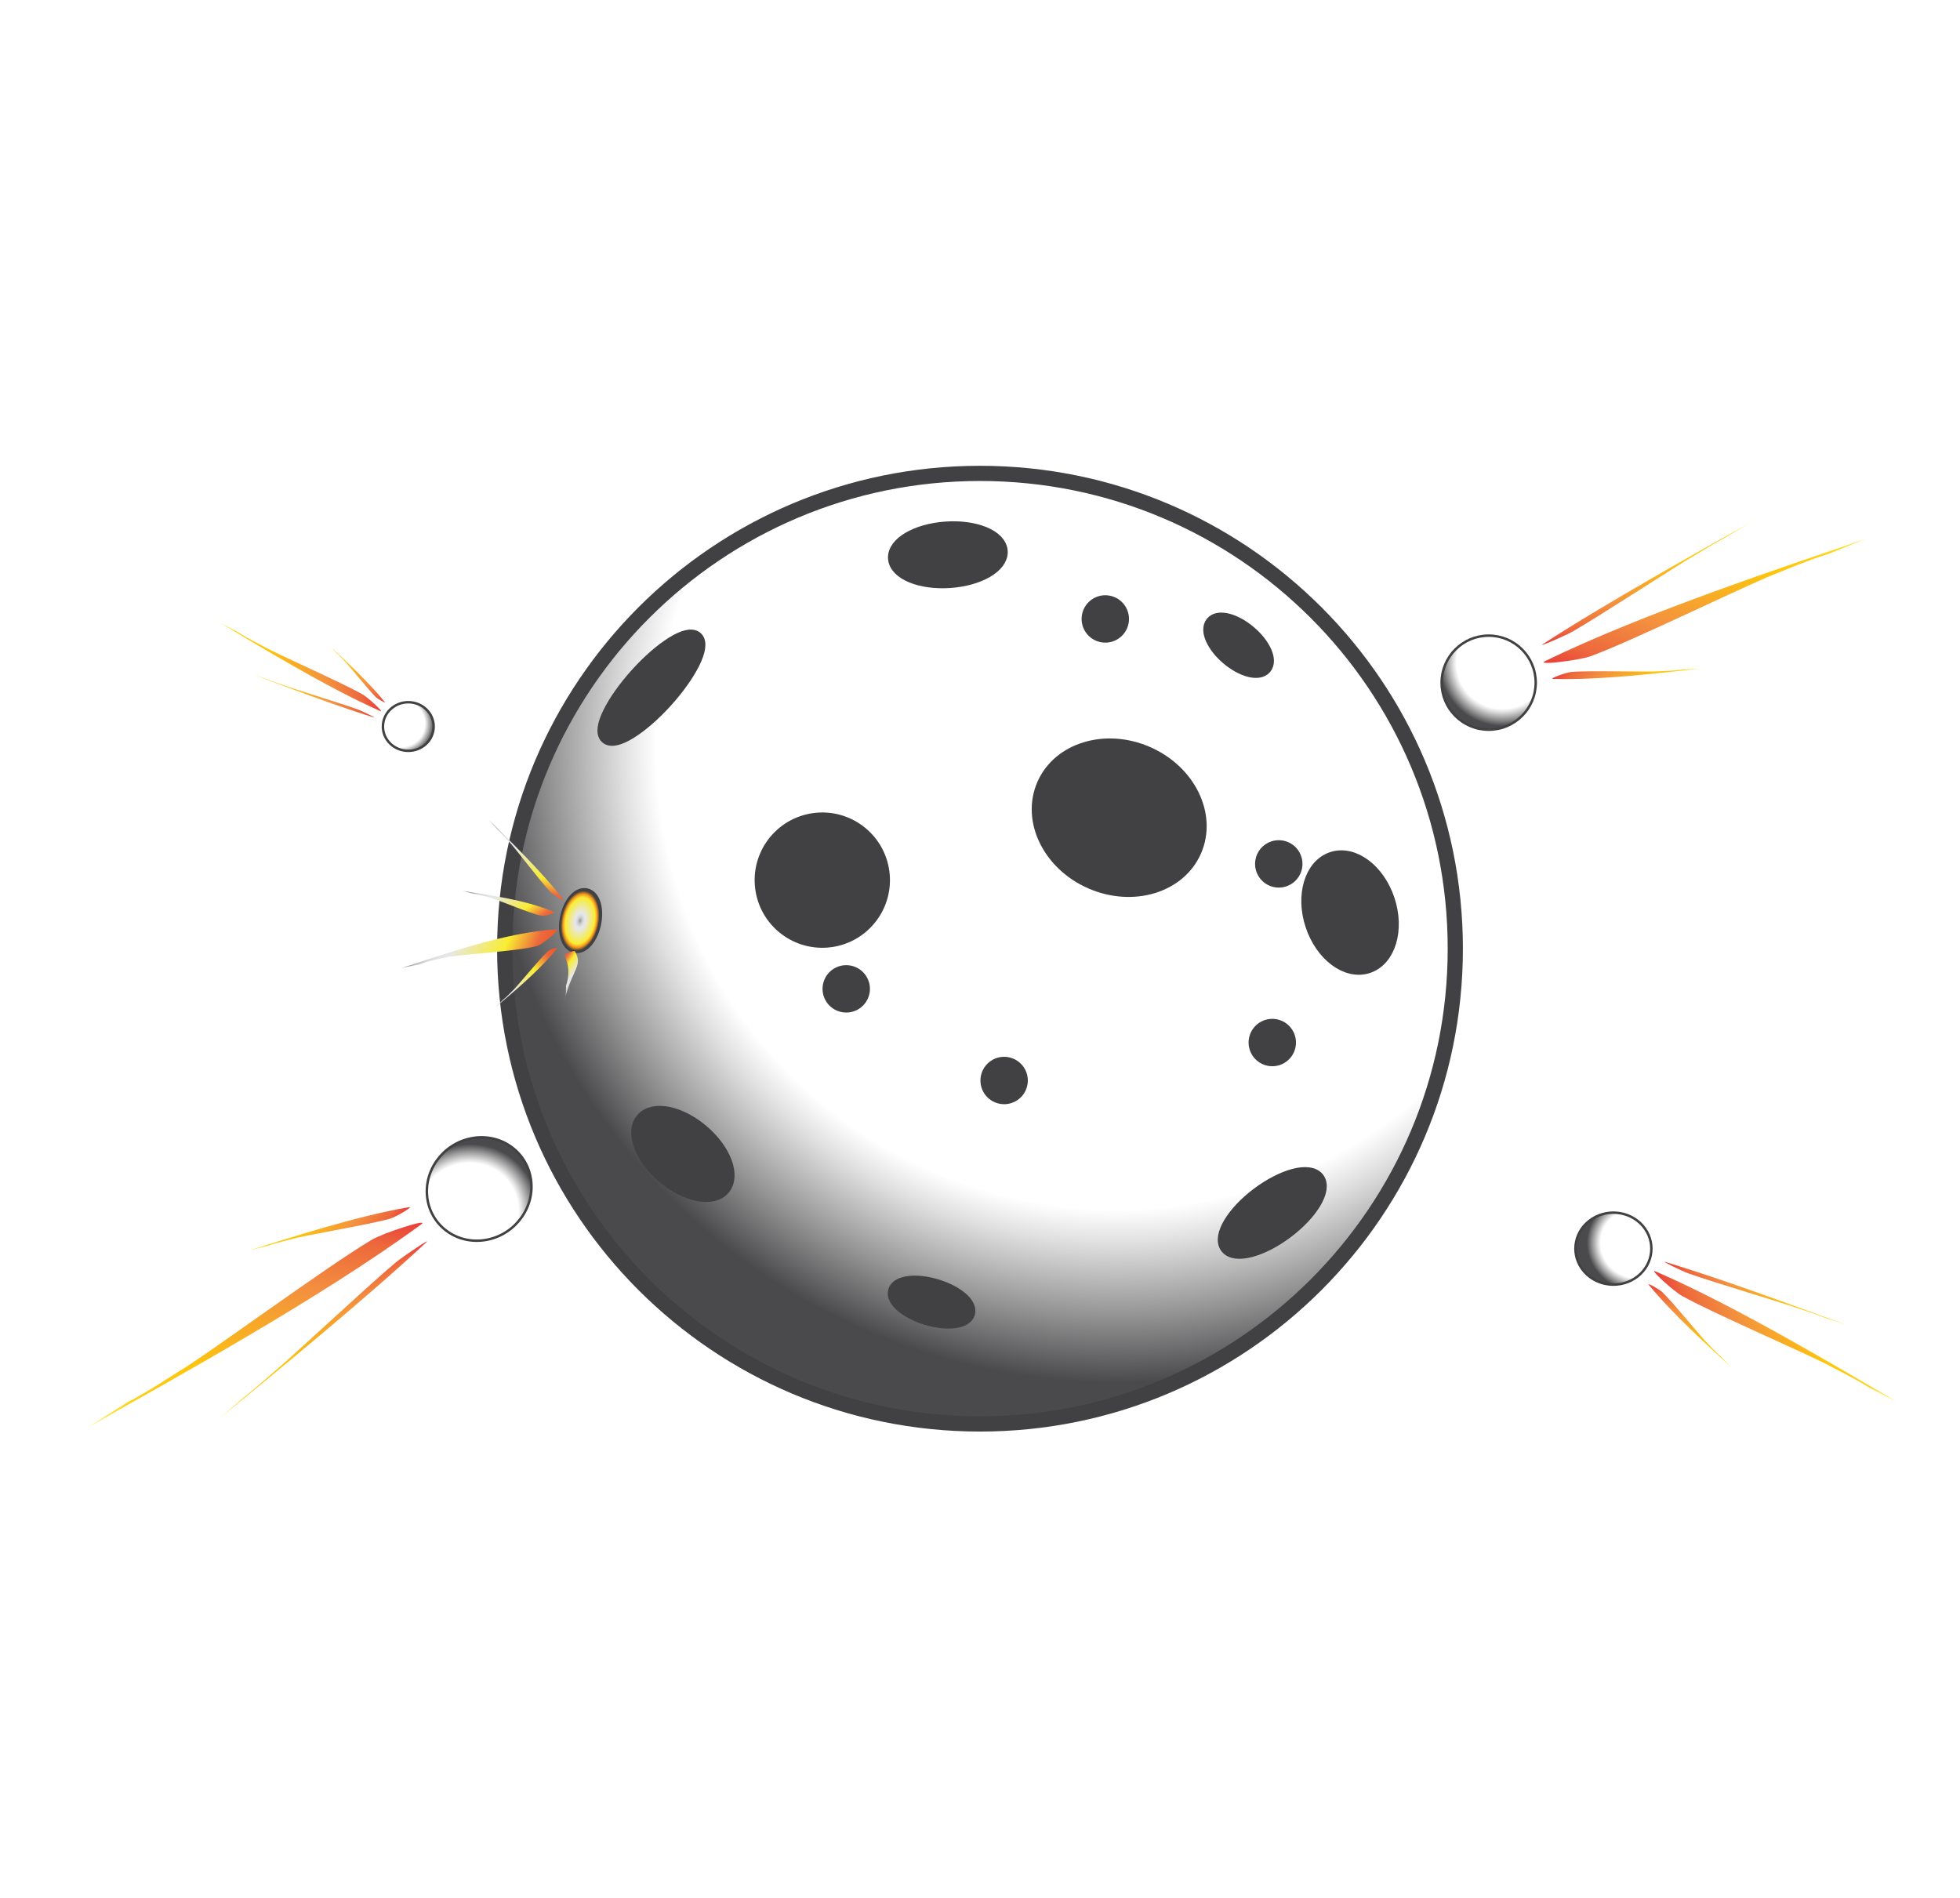
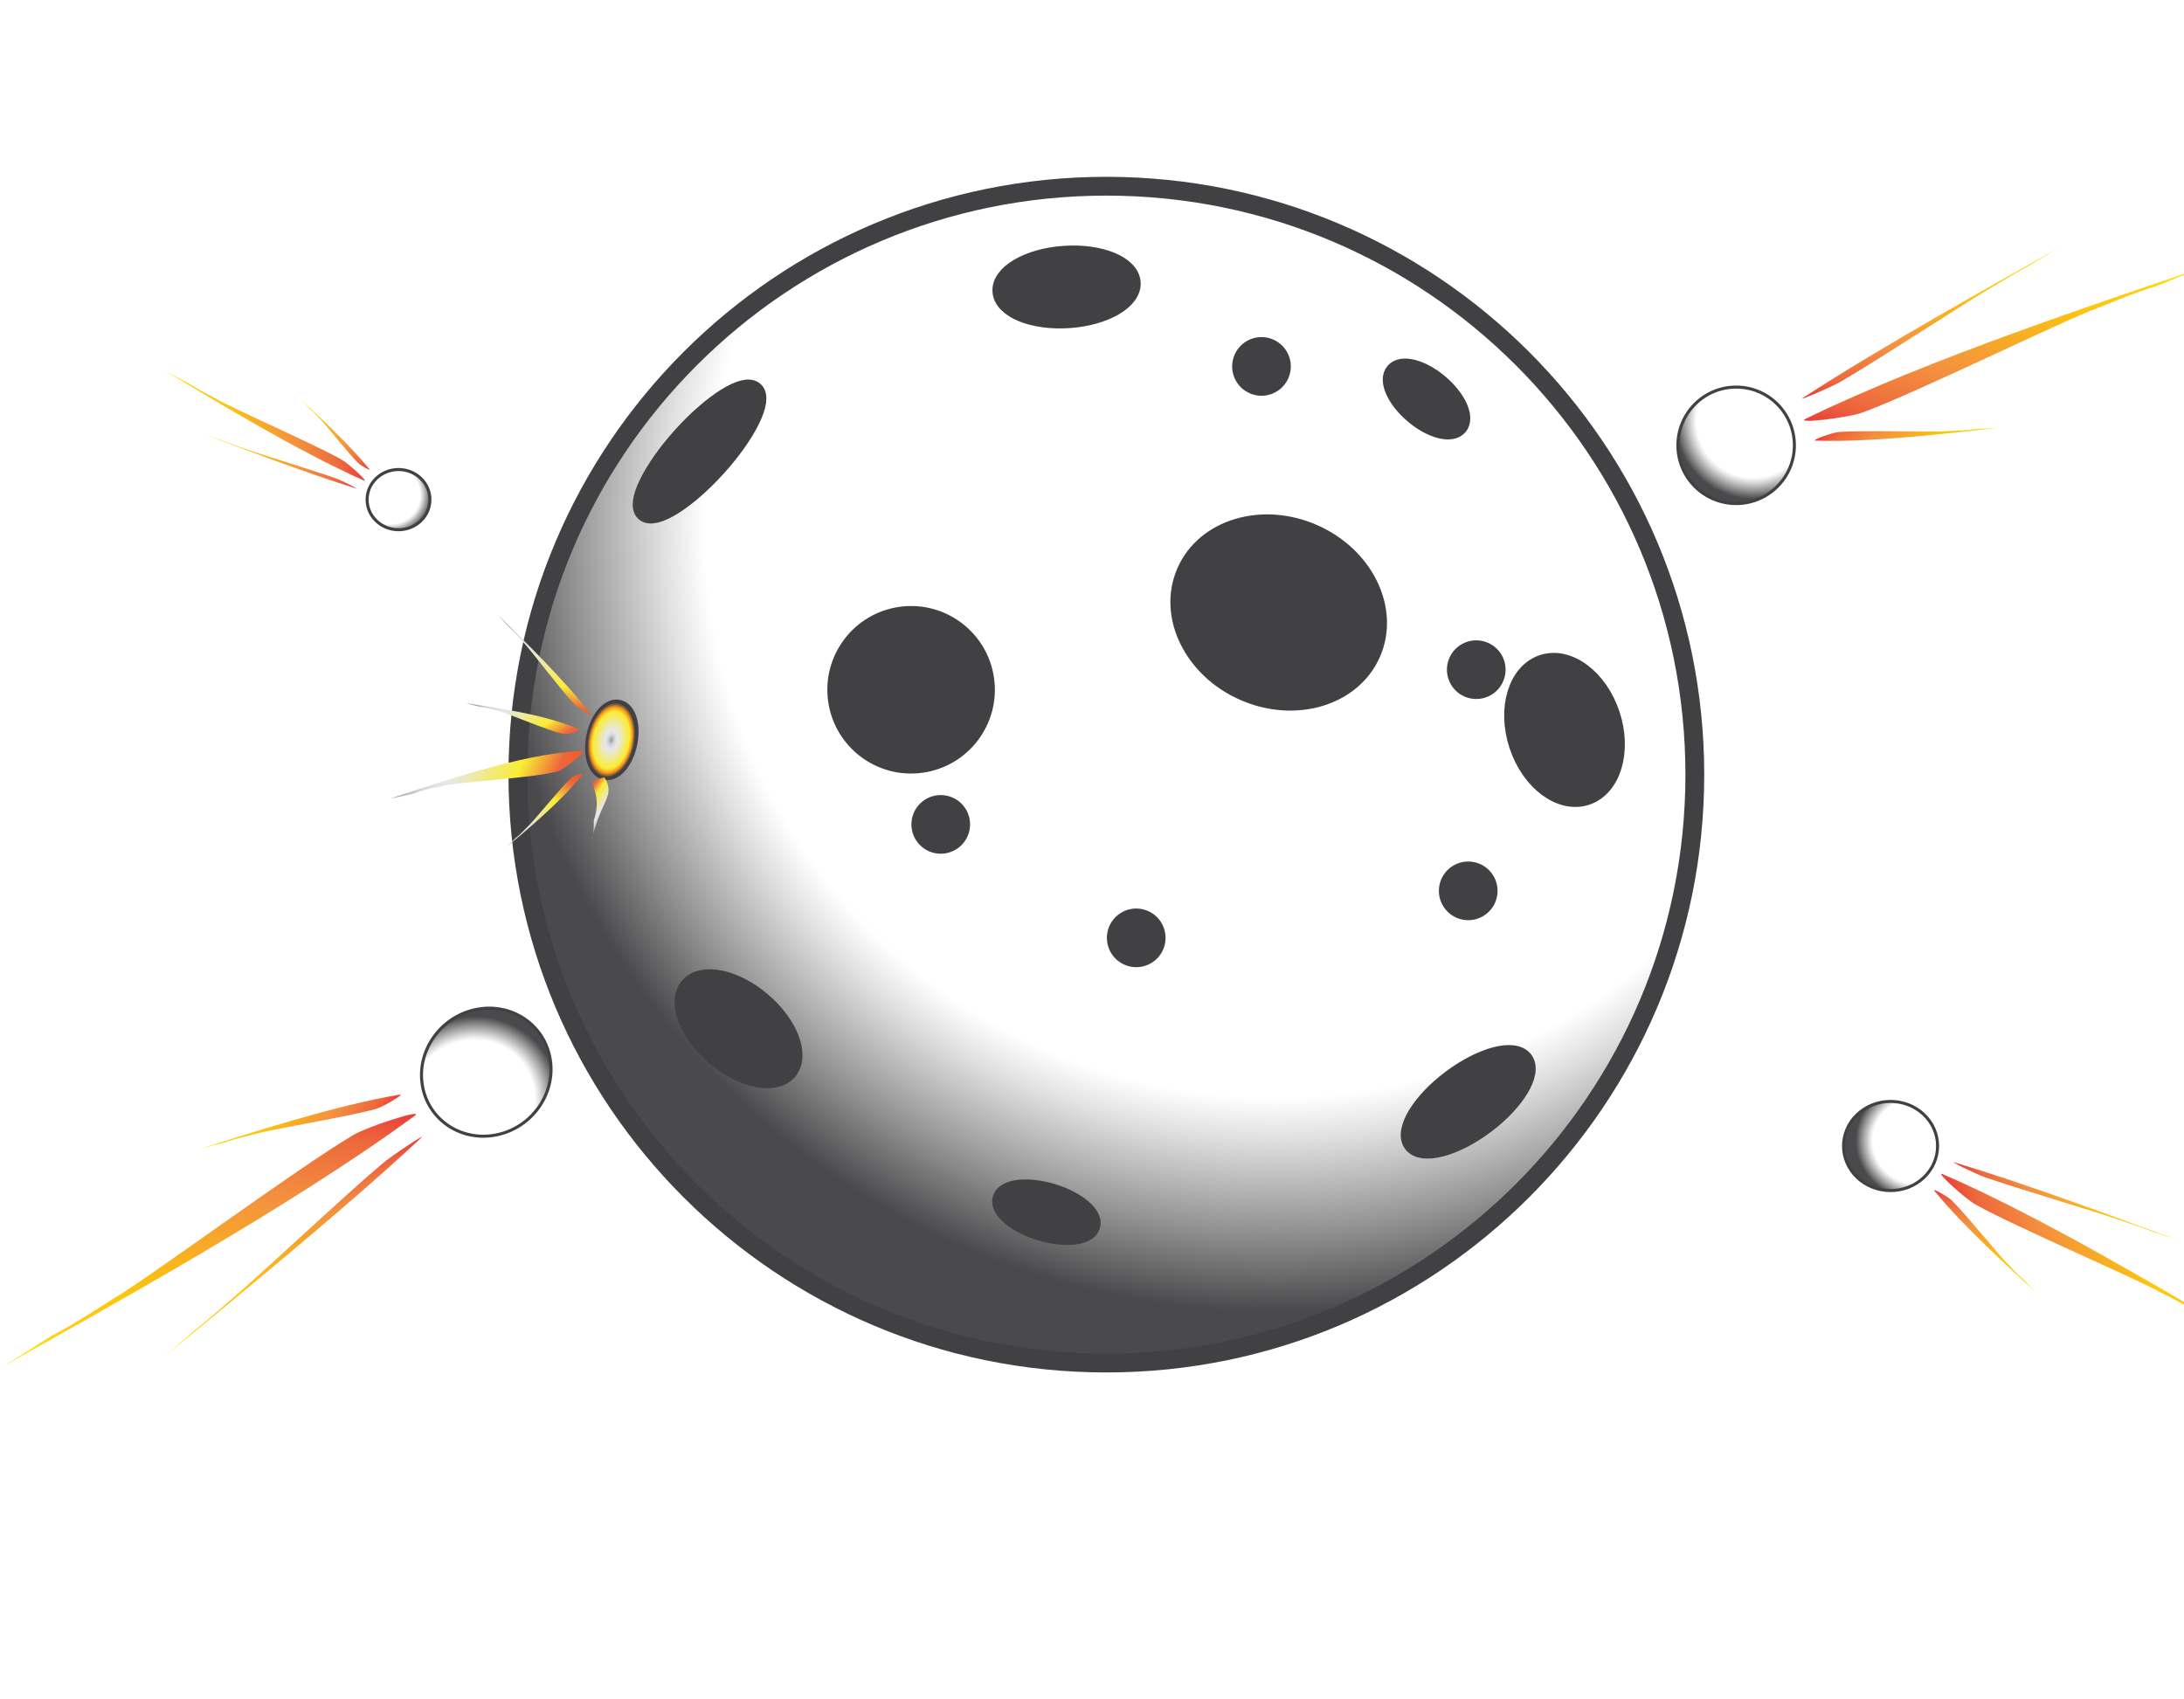
- <svg xmlns="http://www.w3.org/2000/svg" xmlns:xlink="http://www.w3.org/1999/xlink" id="Layer_1" viewBox="0 0 200 193.614">
+ <svg xmlns="http://www.w3.org/2000/svg" xmlns:xlink="http://www.w3.org/1999/xlink" id="Layer_1" version="1.1" viewBox="0 0 180 140">
  <defs>
-     <style>.cls-1,.cls-2,.cls-3{fill:none;}.cls-4{fill:url(#radial-gradient-6);}.cls-5{fill:url(#radial-gradient-5);}.cls-6{fill:url(#radial-gradient-4);}.cls-7{fill:url(#radial-gradient-3);}.cls-8{fill:url(#radial-gradient-2);}.cls-9{fill:#414042;}.cls-10{fill:url(#linear-gradient-5);}.cls-11{fill:url(#linear-gradient-6);}.cls-12{fill:url(#linear-gradient-4);}.cls-13{fill:url(#linear-gradient-3);}.cls-14{fill:url(#linear-gradient-2);}.cls-15{fill:url(#radial-gradient);}.cls-16{fill:url(#linear-gradient);}.cls-17{clip-path:url(#clippath-1);}.cls-18{clip-path:url(#clippath-2);}.cls-2{stroke-width:1.55px;}.cls-2,.cls-3{stroke:#414042;stroke-miterlimit:10;}.cls-3{stroke-width:.25px;}.cls-19{clip-path:url(#clippath);}</style>
+     <style>
+       .st0, .st1, .st2 {
+         fill: none;
+       }
+ 
+       .st3 {
+         fill: url(#linear-gradient2);
+       }
+ 
+       .st4 {
+         fill: url(#linear-gradient1);
+       }
+ 
+       .st5 {
+         fill: url(#linear-gradient3);
+       }
+ 
+       .st6 {
+         fill: url(#linear-gradient5);
+       }
+ 
+       .st7 {
+         fill: url(#linear-gradient4);
+       }
+ 
+       .st8 {
+         fill: #414042;
+       }
+ 
+       .st9 {
+         fill: url(#radial-gradient);
+       }
+ 
+       .st10 {
+         fill: url(#linear-gradient);
+       }
+ 
+       .st11 {
+         clip-path: url(#clippath-1);
+       }
+ 
+       .st12 {
+         clip-path: url(#clippath-2);
+       }
+ 
+       .st1 {
+         stroke-width: 1.55px;
+       }
+ 
+       .st1, .st2 {
+         stroke: #414042;
+         stroke-miterlimit: 10;
+       }
+ 
+       .st2 {
+         stroke-width: .25px;
+       }
+ 
+       .st13 {
+         fill: url(#radial-gradient1);
+       }
+ 
+       .st14 {
+         fill: url(#radial-gradient3);
+       }
+ 
+       .st15 {
+         fill: url(#radial-gradient2);
+       }
+ 
+       .st16 {
+         fill: url(#radial-gradient5);
+       }
+ 
+       .st17 {
+         fill: url(#radial-gradient4);
+       }
+ 
+       .st18 {
+         clip-path: url(#clippath);
+       }
+     </style>
    <linearGradient id="linear-gradient" x1="0" y1="12.802" x2="22.146" y2="12.802" gradientUnits="userSpaceOnUse">
      <stop offset="0" stop-color="#fff33b" />
      <stop offset=".04" stop-color="#fee62d" />
      <stop offset=".117" stop-color="#fdd51b" />
      <stop offset=".196" stop-color="#fdca0f" />
      <stop offset=".281" stop-color="#fdc70c" />
      <stop offset=".668" stop-color="#f3903f" />
      <stop offset=".888" stop-color="#ed683c" />
      <stop offset="1" stop-color="#e93e3a" />
    </linearGradient>
    <symbol id="Brush_Stroke_3" viewBox="0 0 22.146 25.603">
-       <path class="cls-16" d="M5.939,6.801c1.567,2.001,11.181,10.409,14.07,13.918.773.938,2.683,5.444,1.988,4.827C14.112,18.553,5.263,6.708,0,0l2.668,2.925c1.051,1.561,3.271,3.875,3.271,3.875Z" />
+       <path class="st10" d="M5.939,6.801c1.567,2.001,11.181,10.409,14.07,13.918.773.938,2.683,5.444,1.988,4.827C14.112,18.553,5.263,6.708,0,0l2.668,2.925c1.051,1.561,3.271,3.875,3.271,3.875Z" />
    </symbol>
    <clipPath id="clippath">
-       <rect class="cls-1" y="46.807" width="200" height="100" />
+       <rect class="st0" x="-8.817" y="13.849" width="200" height="100" />
    </clipPath>
    <clipPath id="clippath-1">
-       <path class="cls-1" d="M51.5,96.807c0,26.785,21.714,48.5,48.5,48.5s48.5-21.715,48.5-48.5-21.714-48.5-48.5-48.5-48.5,21.714-48.5,48.5" />
+       <path class="st0" d="M42.683,63.849c0,26.785,21.714,48.5,48.5,48.5s48.5-21.715,48.5-48.5S117.969,15.349,91.183,15.349s-48.5,21.714-48.5,48.5" />
    </clipPath>
-     <radialGradient id="radial-gradient" cx="7.295" cy="33.06" fx="7.295" fy="33.06" r=".516" gradientTransform="translate(-796.1508 4266.324) scale(126.2199 -126.2199)" gradientUnits="userSpaceOnUse">
+     <radialGradient id="radial-gradient" cx="-1.522" cy=".102" fx="-1.522" fy=".102" r=".516" gradientTransform="translate(307.9107 73.4842) scale(126.2199 -126.2199)" gradientUnits="userSpaceOnUse">
      <stop offset="0" stop-color="#fff" />
      <stop offset=".725" stop-color="#fff" />
      <stop offset=".778" stop-color="#e0e0e1" />
      <stop offset=".892" stop-color="#949495" />
      <stop offset=".998" stop-color="#4a494b" />
      <stop offset="1" stop-color="#4a494b" />
    </radialGradient>
    <clipPath id="clippath-2">
-       <rect class="cls-1" y="46.807" width="200" height="100" />
+       <rect class="st0" x="-8.817" y="13.849" width="200" height="100" />
    </clipPath>
-     <radialGradient id="radial-gradient-2" cx="153.314" cy="67.64" fx="153.314" fy="67.64" r="6.452" gradientUnits="userSpaceOnUse">
+     <radialGradient id="radial-gradient1" cx="144.496" cy="34.683" fx="144.496" fy="34.683" r="6.452" gradientUnits="userSpaceOnUse">
      <stop offset=".725" stop-color="#fff" />
      <stop offset=".777" stop-color="#e1e1e1" />
      <stop offset=".89" stop-color="#969697" />
      <stop offset=".998" stop-color="#4a494b" />
    </radialGradient>
-     <radialGradient id="radial-gradient-3" cx="-187.925" cy="-156.871" fx="-187.925" fy="-156.871" r="6.452" gradientTransform="translate(41.8516 -52.2174) rotate(-130.4175) scale(.5259) skewX(-2.4505)" xlink:href="#radial-gradient-2" />
-     <radialGradient id="radial-gradient-4" cx="284.449" cy="90.278" fx="284.449" fy="90.278" gradientTransform="translate(76.9904 -84.7595) rotate(49.047) scale(.7826) skewX(-3.0188)" xlink:href="#radial-gradient-2" />
-     <linearGradient id="linear-gradient-2" x1="-8240.248" y1="-7709.225" x2="-8218.102" y2="-7709.225" gradientTransform="translate(2140.83 -2348.894) rotate(-72.7379) scale(.4295 .1643) skewX(-9.8768)" gradientUnits="userSpaceOnUse">
+     <radialGradient id="radial-gradient2" cx="-196.742" cy="-189.829" fx="-196.742" fy="-189.829" r="6.452" gradientTransform="translate(43.8076 -99.4647) rotate(-130.4175) scale(.5259) skewX(-2.4505)" xlink:href="#radial-gradient1" />
+     <radialGradient id="radial-gradient3" cx="275.632" cy="57.321" fx="275.632" fy="57.321" gradientTransform="translate(52.1518 -96.4776) rotate(49.047) scale(.7826) skewX(-3.0188)" xlink:href="#radial-gradient1" />
+     <linearGradient id="linear-gradient1" x1="-8249.065" y1="-7742.182" x2="-8226.919" y2="-7742.182" gradientTransform="translate(2137.576 -2381.507) rotate(-72.7379) scale(.4295 .1643) skewX(-9.8768)" gradientUnits="userSpaceOnUse">
      <stop offset="0" stop-color="#939598" />
      <stop offset=".039" stop-color="#a9abad" />
      <stop offset=".097" stop-color="#c3c5c7" />
      <stop offset=".157" stop-color="#d6d8d9" />
      <stop offset=".218" stop-color="#e2e3e4" />
      <stop offset=".283" stop-color="#e6e7e8" />
      <stop offset=".668" stop-color="#f9ed32" />
      <stop offset=".888" stop-color="#ed683c" />
      <stop offset="1" stop-color="#f15a29" />
    </linearGradient>
-     <linearGradient id="linear-gradient-3" x1="-7746.601" y1="-8315.087" x2="-7725.48" y2="-8315.087" gradientTransform="translate(3808.618 655.4214) rotate(40.7787) scale(.3489 -.2438) skewX(10.0332)" gradientUnits="userSpaceOnUse">
+     <linearGradient id="linear-gradient2" x1="-7755.418" y1="-8348.045" x2="-7734.297" y2="-8348.045" gradientTransform="translate(3808.919 619.7185) rotate(40.7787) scale(.3489 -.2438) skewX(10.0332)" gradientUnits="userSpaceOnUse">
      <stop offset="0" stop-color="#939598" />
      <stop offset=".039" stop-color="#a9abad" />
      <stop offset=".097" stop-color="#c3c5c7" />
      <stop offset=".157" stop-color="#d6d8d9" />
      <stop offset=".218" stop-color="#e2e3e4" />
      <stop offset=".283" stop-color="#e6e7e8" />
      <stop offset=".668" stop-color="#f9ed32" />
      <stop offset=".888" stop-color="#ed683c" />
      <stop offset="1" stop-color="#f15a29" />
    </linearGradient>
-     <linearGradient id="linear-gradient-4" x1="-7951.368" y1="-8142.473" x2="-7929.221" y2="-8142.473" gradientTransform="translate(5508.494 -751.3385) rotate(43.391) scale(.6344 -.5363) skewX(-17.7421)" gradientUnits="userSpaceOnUse">
+     <linearGradient id="linear-gradient3" x1="-7960.185" y1="-8175.431" x2="-7938.038" y2="-8175.431" gradientTransform="translate(5511.024 -797.8934) rotate(43.391) scale(.6344 -.5363) skewX(-17.7421)" gradientUnits="userSpaceOnUse">
      <stop offset="0" stop-color="#939598" />
      <stop offset=".039" stop-color="#a9abad" />
      <stop offset=".097" stop-color="#c3c5c7" />
      <stop offset=".157" stop-color="#d6d8d9" />
      <stop offset=".218" stop-color="#e2e3e4" />
      <stop offset=".283" stop-color="#e6e7e8" />
      <stop offset=".668" stop-color="#f9ed32" />
      <stop offset=".888" stop-color="#ed683c" />
      <stop offset="1" stop-color="#f15a29" />
    </linearGradient>
-     <linearGradient id="linear-gradient-5" x1="-7719.954" y1="-7997.355" x2="-7697.807" y2="-7997.355" gradientTransform="translate(2480.263 2924.691) rotate(80.9402) scale(.3489 -.2438) skewX(10.0332)" xlink:href="#linear-gradient-3" />
-     <linearGradient id="linear-gradient-6" x1="-8570.518" y1="-8557.003" x2="-8554.73" y2="-8557.003" gradientTransform="translate(-380.1507 -1758.005) rotate(152.7244) scale(.3658 .2164) skewX(-48.9495)" xlink:href="#linear-gradient-3" />
-     <radialGradient id="radial-gradient-5" cx="-138.805" cy="-208.299" fx="-138.805" fy="-208.299" r="4.8" gradientTransform="translate(189.3455 34.6292) rotate(-94.3919) scale(.4002 .6448) skewX(-4.361)" gradientUnits="userSpaceOnUse">
+     <linearGradient id="linear-gradient4" x1="-7728.771" y1="-8030.312" x2="-7706.624" y2="-8030.312" gradientTransform="translate(2480.184 2895.516) rotate(80.9402) scale(.3489 -.2438) skewX(10.0332)" xlink:href="#linear-gradient2" />
+     <linearGradient id="linear-gradient5" x1="-8579.335" y1="-8589.961" x2="-8563.547" y2="-8589.961" gradientTransform="translate(-382.7975 -1802.168) rotate(152.7244) scale(.3658 .2164) skewX(-48.9495)" xlink:href="#linear-gradient2" />
+     <radialGradient id="radial-gradient4" cx="-147.622" cy="-241.256" fx="-147.622" fy="-241.256" r="4.8" gradientTransform="translate(201.5243 -2.4709) rotate(-94.3919) scale(.4002 .6448) skewX(-4.361)" gradientUnits="userSpaceOnUse">
      <stop offset="0" stop-color="#939598" />
      <stop offset=".039" stop-color="#a9abad" />
      <stop offset=".097" stop-color="#c3c5c7" />
      <stop offset=".157" stop-color="#d6d8d9" />
      <stop offset=".218" stop-color="#e2e3e4" />
      <stop offset=".283" stop-color="#e6e7e8" />
      <stop offset=".773" stop-color="#f9ed32" />
      <stop offset=".889" stop-color="#f7941d" />
      <stop offset="1" stop-color="#414042" />
    </radialGradient>
-     <radialGradient id="radial-gradient-6" cx="146.927" cy="-30.881" fx="146.927" fy="-30.881" r="6.452" gradientTransform="translate(203.8386 58.4162) rotate(168.7413) scale(1.1204 1.09) skewX(-2.1457)" xlink:href="#radial-gradient-2" />
+     <radialGradient id="radial-gradient5" cx="138.109" cy="-63.839" fx="138.109" fy="-63.839" r="6.452" gradientTransform="translate(179.6768 -8.114) rotate(168.7413) scale(1.1204 1.09) skewX(-2.1457)" xlink:href="#radial-gradient1" />
  </defs>
-   <g class="cls-19">
-     <g class="cls-17">
-       <rect class="cls-15" x="31.479" y="28.286" width="137.042" height="137.042" transform="translate(-38.9241 105.2722) rotate(-47.5575)" />
-     </g>
-     <g class="cls-18">
-       <circle class="cls-2" cx="100" cy="96.807" r="48.5" />
-       <path class="cls-9" d="M77.836,90.641c.458,3.353,3.547,5.701,6.901,5.243,3.353-.458,5.701-3.547,5.243-6.901-.458-3.353-3.548-5.701-6.901-5.243-3.353.458-5.701,3.548-5.243,6.901" />
-       <path class="cls-2" d="M77.836,90.641c.458,3.353,3.547,5.701,6.901,5.243,3.353-.458,5.701-3.547,5.243-6.901-.458-3.353-3.548-5.701-6.901-5.243-3.353.458-5.701,3.548-5.243,6.901Z" />
-       <path class="cls-9" d="M91.389,56.968c.097,1.446,2.562,2.458,5.507,2.262,2.944-.197,5.253-1.528,5.157-2.974-.097-1.446-2.562-2.459-5.507-2.262s-5.254,1.528-5.157,2.974" />
-       <path class="cls-2" d="M91.389,56.968c.097,1.446,2.562,2.458,5.507,2.262,2.944-.197,5.253-1.528,5.157-2.974-.097-1.446-2.562-2.459-5.507-2.262s-5.254,1.528-5.157,2.974Z" />
-       <path class="cls-9" d="M135.969,87.691c-2.097.692-2.995,3.684-2.005,6.683.99,2.998,3.492,4.868,5.589,4.176,2.097-.693,2.995-3.684,2.005-6.683-.99-2.998-3.492-4.868-5.589-4.176" />
-       <path class="cls-2" d="M135.969,87.691c-2.097.692-2.995,3.684-2.005,6.683.99,2.998,3.492,4.868,5.589,4.176,2.097-.693,2.995-3.684,2.005-6.683-.99-2.998-3.492-4.868-5.589-4.176Z" />
-       <path class="cls-9" d="M123.765,63.614c-.588.691.11,2.25,1.559,3.482,1.448,1.232,3.099,1.67,3.687.979.588-.692-.11-2.251-1.559-3.482-1.448-1.232-3.099-1.67-3.687-.979" />
-       <path class="cls-2" d="M123.765,63.614c-.588.691.11,2.25,1.559,3.482,1.448,1.232,3.099,1.67,3.687.979.588-.692-.11-2.251-1.559-3.482-1.448-1.232-3.099-1.67-3.687-.979Z" />
-       <path class="cls-9" d="M100.89,109.784c-.263.869.229,1.786,1.097,2.048.869.263,1.786-.229,2.048-1.097.263-.869-.228-1.786-1.097-2.048-.868-.263-1.785.228-2.048,1.097" />
-       <path class="cls-2" d="M100.89,109.784c-.263.869.229,1.786,1.097,2.048.869.263,1.786-.229,2.048-1.097.263-.869-.228-1.786-1.097-2.048-.868-.263-1.785.228-2.048,1.097Z" />
-       <path class="cls-9" d="M57.916,93.662c-.293,1.398.063,2.655.795,2.809.733.153,1.564-.855,1.857-2.253s-.063-2.655-.795-2.809c-.733-.153-1.564.855-1.857,2.253" />
-       <path class="cls-2" d="M57.916,93.662c-.293,1.398.063,2.655.795,2.809.733.153,1.564-.855,1.857-2.253s-.063-2.655-.795-2.809c-.733-.153-1.564.855-1.857,2.253Z" />
-       <path class="cls-9" d="M91.392,131.766c-.263.87,1.166,2.071,3.191,2.683,2.025.612,3.879.403,4.142-.466.263-.87-1.165-2.072-3.19-2.684s-3.88-.403-4.143.467" />
-       <path class="cls-2" d="M91.392,131.766c-.263.87,1.166,2.071,3.191,2.683,2.025.612,3.879.403,4.142-.466.263-.87-1.165-2.072-3.19-2.684s-3.88-.403-4.143.467Z" />
-       <path class="cls-9" d="M125.249,127.204c.773,1.031,3.448.333,5.975-1.561,2.527-1.893,3.949-4.264,3.176-5.296-.773-1.031-3.448-.332-5.975,1.561-2.527,1.893-3.949,4.265-3.176,5.296" />
-       <path class="cls-2" d="M125.249,127.204c.773,1.031,3.448.333,5.975-1.561,2.527-1.893,3.949-4.264,3.176-5.296-.773-1.031-3.448-.332-5.975,1.561-2.527,1.893-3.949,4.265-3.176,5.296Z" />
-       <path class="cls-9" d="M128.915,87.68c-.263.869.229,1.786,1.097,2.048.869.263,1.786-.229,2.048-1.097.263-.869-.228-1.786-1.097-2.048-.868-.263-1.785.228-2.048,1.097" />
-       <path class="cls-2" d="M128.915,87.68c-.263.869.229,1.786,1.097,2.048.869.263,1.786-.229,2.048-1.097.263-.869-.228-1.786-1.097-2.048-.868-.263-1.785.228-2.048,1.097Z" />
-       <path class="cls-9" d="M61.959,75.167c.788.713,3.448-.945,5.94-3.702,2.492-2.757,3.873-5.569,3.085-6.282-.788-.712-3.448.945-5.94,3.702-2.492,2.757-3.873,5.569-3.085,6.282" />
-       <path class="cls-2" d="M61.959,75.167c.788.713,3.448-.945,5.94-3.702,2.492-2.757,3.873-5.569,3.085-6.282-.788-.712-3.448.945-5.94,3.702-2.492,2.757-3.873,5.569-3.085,6.282Z" />
-       <path class="cls-9" d="M65.612,114.29c-1.056,1.242-.09,3.799,2.158,5.711,2.248,1.912,4.927,2.455,5.984,1.212,1.056-1.242.09-3.799-2.158-5.711-2.249-1.912-4.928-2.454-5.984-1.212" />
-       <path class="cls-2" d="M65.612,114.29c-1.056,1.242-.09,3.799,2.158,5.711,2.248,1.912,4.927,2.455,5.984,1.212,1.056-1.242.09-3.799-2.158-5.711-2.249-1.912-4.928-2.454-5.984-1.212Z" />
-       <path class="cls-9" d="M84.778,100.432c-.263.869.229,1.786,1.097,2.048.869.263,1.786-.229,2.048-1.097.263-.869-.228-1.786-1.097-2.048-.869-.263-1.785.228-2.048,1.097" />
-       <path class="cls-2" d="M84.778,100.432c-.263.869.229,1.786,1.097,2.048.869.263,1.786-.229,2.048-1.097.263-.869-.228-1.786-1.097-2.048-.869-.263-1.785.228-2.048,1.097Z" />
-       <path class="cls-9" d="M111.213,62.684c-.263.869.229,1.786,1.097,2.048.869.263,1.786-.229,2.048-1.097.263-.869-.228-1.786-1.097-2.048-.868-.263-1.785.228-2.048,1.097" />
-       <path class="cls-2" d="M111.213,62.684c-.263.869.229,1.786,1.097,2.048.869.263,1.786-.229,2.048-1.097.263-.869-.228-1.786-1.097-2.048-.868-.263-1.785.228-2.048,1.097Z" />
-       <path class="cls-9" d="M128.252,105.91c-.263.869.229,1.786,1.097,2.048.869.263,1.786-.229,2.048-1.097.263-.869-.228-1.786-1.097-2.048-.868-.263-1.785.228-2.048,1.097" />
-       <path class="cls-2" d="M128.252,105.91c-.263.869.229,1.786,1.097,2.048.869.263,1.786-.229,2.048-1.097.263-.869-.228-1.786-1.097-2.048-.868-.263-1.785.228-2.048,1.097Z" />
-       <path class="cls-9" d="M106.568,80.098c-1.572,3.59.572,7.997,4.789,9.844,4.217,1.847,8.911.434,10.483-3.156,1.572-3.59-.572-7.997-4.79-9.844-4.217-1.847-8.91-.434-10.482,3.156" />
-       <path class="cls-2" d="M106.568,80.098c-1.572,3.59.572,7.997,4.789,9.844,4.217,1.847,8.911.434,10.483-3.156,1.572-3.59-.572-7.997-4.79-9.844-4.217-1.847-8.91-.434-10.482,3.156Z" />
-     </g>
-   </g>
-   <rect class="cls-1" y="46.807" width="200" height="100" />
-   <circle class="cls-8" cx="151.906" cy="69.663" r="4.8" />
-   <circle class="cls-3" cx="151.906" cy="69.663" r="4.8" />
-   <use width="22.146" height="25.603" transform="translate(173.4751 68.2295) rotate(-151.8118) scale(.4978 -.3138) skewX(8.0043)" xlink:href="#Brush_Stroke_3" />
-   <use width="22.146" height="25.603" transform="translate(178.6037 53.3198) rotate(131.4255) scale(.6278 .3) skewX(30.6823)" xlink:href="#Brush_Stroke_3" />
-   <use width="22.146" height="25.603" transform="translate(190.4863 54.9493) rotate(129.5881) scale(1.1098 .6787) skewX(12.3002)" xlink:href="#Brush_Stroke_3" />
-   <path class="cls-7" d="M40.026,72.216c1.108-.866,2.74-.707,3.643.355s.738,2.623-.37,3.489-2.74.707-3.643-.355-.738-2.623.37-3.489Z" />
-   <path class="cls-3" d="M40.026,72.216c1.108-.866,2.74-.707,3.643.355s.738,2.623-.37,3.489-2.74.707-3.643-.355-.738-2.623.37-3.489Z" />
-   <use width="22.146" height="25.603" transform="translate(33.7097 65.9707) rotate(78.5169) scale(.2576 -.169) skewX(8.6024)" xlink:href="#Brush_Stroke_3" />
-   <use width="22.146" height="25.603" transform="translate(25.7276 68.7852) rotate(2.1345) scale(.3386 .155) skewX(30.6169)" xlink:href="#Brush_Stroke_3" />
-   <use width="22.146" height="25.603" transform="translate(22.3576 63.4959) rotate(.3751) scale(.5987 .3506) skewX(12.2812)" xlink:href="#Brush_Stroke_3" />
-   <path class="cls-6" d="M167.095,130.254c-1.653,1.289-4.094,1.064-5.454-.503s-1.122-3.882.53-5.171,4.094-1.064,5.454.503,1.122,3.882-.53,5.171Z" />
-   <path class="cls-3" d="M167.095,130.254c-1.653,1.289-4.094,1.064-5.454-.503s-1.122-3.882.53-5.171,4.094-1.064,5.454.503,1.122,3.882-.53,5.171Z" />
-   <use width="22.146" height="25.603" transform="translate(176.5904 139.4673) rotate(-101.8598) scale(.3818 -.2527) skewX(8.7617)" xlink:href="#Brush_Stroke_3" />
-   <use width="22.146" height="25.603" transform="translate(188.5149 135.2474) rotate(-178.1261) scale(.5067 .2296) skewX(30.6118)" xlink:href="#Brush_Stroke_3" />
-   <use width="22.146" height="25.603" transform="translate(193.5941 143.0629) rotate(-179.8683) scale(.8959 .5195) skewX(12.292)" xlink:href="#Brush_Stroke_3" />
-   <path class="cls-14" d="M52.244,101.159c.469-.402,2.827-3.335,3.668-4.098.225-.204,1.075-.446.903-.235-1.946,2.393-4.67,4.599-6.244,5.952l.734-.743c.344-.243.939-.876.939-.876Z" />
-   <path class="cls-13" d="M49.72,91.515c.692.11,4.269,1.685,5.513,1.931.333.066,1.532-.28,1.272-.392-2.95-1.269-6.95-1.765-9.272-2.138l1.095.299c.501.023,1.392.3,1.392.3Z" />
-   <path class="cls-12" d="M45.232,97.763c1.165-.376,7.454-.635,9.562-1.233.563-.16,2.44-1.711,1.983-1.688-5.179.264-11.876,2.675-15.785,3.931l1.876-.385c.829-.368,2.364-.625,2.364-.625Z" />
-   <path class="cls-10" d="M51.921,85.87c.587.585,3.221,4.088,4.259,5.163.277.287,1.511,1.048,1.318.794-2.184-2.875-5.637-6.191-7.607-8.156l.879.985c.449.397,1.15,1.214,1.15,1.214Z" />
-   <path class="cls-11" d="M57.752,100.602c.738-2.153-.429-3.078.001-3.264.274-.119.841-.379.903-.271.7,1.216.11,1.643-.561,3.404l-.549,1.671c.258-.455.207-1.54.207-1.54Z" />
-   <ellipse class="cls-5" cx="59.193" cy="93.961" rx="3.101" ry="1.917" transform="translate(-44.2644 134.3219) rotate(-79.1018)" />
-   <path class="cls-4" d="M43.62,122.382c-.455-2.856,1.538-5.641,4.45-6.221s5.643,1.265,6.098,4.121c.455,2.856-1.538,5.641-4.45,6.221-2.913.58-5.643-1.265-6.098-4.121Z" />
-   <path class="cls-3" d="M43.62,122.382c-.455-2.856,1.538-5.641,4.45-6.221s5.643,1.265,6.098,4.121c.455,2.856-1.538,5.641-4.45,6.221-2.913.58-5.643-1.265-6.098-4.121Z" />
-   <use width="22.146" height="25.603" transform="translate(25.4407 127.595) rotate(16.7576) scale(.5456 -.3496) skewX(9.5683)" xlink:href="#Brush_Stroke_3" />
-   <use width="22.146" height="25.603" transform="translate(22.3644 144.7773) rotate(-57.8625) scale(.7061 .3257) skewX(31.2916)" xlink:href="#Brush_Stroke_3" />
-   <use width="22.146" height="25.603" transform="translate(9.0281 145.6213) rotate(-59.6378) scale(1.247 .7376) skewX(13.3809)" xlink:href="#Brush_Stroke_3" />
+   <g class="st18">
+     <g class="st11">
+       <rect class="st9" x="22.662" y="-4.672" width="137.042" height="137.042" transform="translate(-17.4699 88.0496) rotate(-47.5575)" />
+     </g>
+     <g class="st12">
+       <circle class="st1" cx="91.183" cy="63.849" r="48.5" />
+       <path class="st8" d="M69.019,57.684c.458,3.353,3.547,5.701,6.901,5.243,3.353-.458,5.701-3.547,5.243-6.901-.458-3.353-3.548-5.701-6.901-5.243-3.353.458-5.701,3.548-5.243,6.901" />
+       <path class="st1" d="M69.019,57.684c.458,3.353,3.547,5.701,6.901,5.243,3.353-.458,5.701-3.547,5.243-6.901-.458-3.353-3.548-5.701-6.901-5.243-3.353.458-5.701,3.548-5.243,6.901Z" />
+       <path class="st8" d="M82.572,24.01c.097,1.446,2.562,2.458,5.507,2.262,2.944-.197,5.253-1.528,5.157-2.974-.097-1.446-2.562-2.459-5.507-2.262s-5.254,1.528-5.157,2.974" />
+       <path class="st1" d="M82.572,24.01c.097,1.446,2.562,2.458,5.507,2.262,2.944-.197,5.253-1.528,5.157-2.974-.097-1.446-2.562-2.459-5.507-2.262s-5.254,1.528-5.157,2.974Z" />
+       <path class="st8" d="M127.152,54.734c-2.097.692-2.995,3.684-2.005,6.683.99,2.998,3.492,4.868,5.589,4.176,2.097-.693,2.995-3.684,2.005-6.683-.99-2.998-3.492-4.868-5.589-4.176" />
+       <path class="st1" d="M127.152,54.734c-2.097.692-2.995,3.684-2.005,6.683.99,2.998,3.492,4.868,5.589,4.176,2.097-.693,2.995-3.684,2.005-6.683-.99-2.998-3.492-4.868-5.589-4.176Z" />
+       <path class="st8" d="M114.948,30.657c-.588.691.11,2.25,1.559,3.482,1.448,1.232,3.099,1.67,3.687.979.588-.692-.11-2.251-1.559-3.482-1.448-1.232-3.099-1.67-3.687-.979" />
+       <path class="st1" d="M114.948,30.657c-.588.691.11,2.25,1.559,3.482,1.448,1.232,3.099,1.67,3.687.979.588-.692-.11-2.251-1.559-3.482-1.448-1.232-3.099-1.67-3.687-.979Z" />
+       <path class="st8" d="M92.073,76.827c-.263.869.229,1.786,1.097,2.048.869.263,1.786-.229,2.048-1.097.263-.869-.228-1.786-1.097-2.048-.868-.263-1.785.228-2.048,1.097" />
+       <path class="st1" d="M92.073,76.827c-.263.869.229,1.786,1.097,2.048.869.263,1.786-.229,2.048-1.097.263-.869-.228-1.786-1.097-2.048-.868-.263-1.785.228-2.048,1.097Z" />
+       <path class="st8" d="M49.099,60.704c-.293,1.398.063,2.655.795,2.809.733.153,1.564-.855,1.857-2.253s-.063-2.655-.795-2.809c-.733-.153-1.564.855-1.857,2.253" />
+       <path class="st1" d="M49.099,60.704c-.293,1.398.063,2.655.795,2.809.733.153,1.564-.855,1.857-2.253s-.063-2.655-.795-2.809c-.733-.153-1.564.855-1.857,2.253Z" />
+       <path class="st8" d="M82.575,98.809c-.263.87,1.166,2.071,3.191,2.683,2.025.612,3.879.403,4.142-.466.263-.87-1.165-2.072-3.19-2.684s-3.88-.403-4.143.467" />
+       <path class="st1" d="M82.575,98.809c-.263.87,1.166,2.071,3.191,2.683,2.025.612,3.879.403,4.142-.466.263-.87-1.165-2.072-3.19-2.684s-3.88-.403-4.143.467Z" />
+       <path class="st8" d="M116.432,94.247c.773,1.031,3.448.333,5.975-1.561,2.527-1.893,3.949-4.264,3.176-5.296-.773-1.031-3.448-.332-5.975,1.561-2.527,1.893-3.949,4.265-3.176,5.296" />
+       <path class="st1" d="M116.432,94.247c.773,1.031,3.448.333,5.975-1.561,2.527-1.893,3.949-4.264,3.176-5.296-.773-1.031-3.448-.332-5.975,1.561-2.527,1.893-3.949,4.265-3.176,5.296Z" />
+       <path class="st8" d="M120.097,54.722c-.263.869.229,1.786,1.097,2.048.869.263,1.786-.229,2.048-1.097.263-.869-.228-1.786-1.097-2.048-.868-.263-1.785.228-2.048,1.097" />
+       <path class="st1" d="M120.097,54.722c-.263.869.229,1.786,1.097,2.048.869.263,1.786-.229,2.048-1.097.263-.869-.228-1.786-1.097-2.048-.868-.263-1.785.228-2.048,1.097Z" />
+       <path class="st8" d="M53.142,42.209c.788.713,3.448-.945,5.94-3.702,2.492-2.757,3.873-5.569,3.085-6.282-.788-.712-3.448.945-5.94,3.702-2.492,2.757-3.873,5.569-3.085,6.282" />
+       <path class="st1" d="M53.142,42.209c.788.713,3.448-.945,5.94-3.702,2.492-2.757,3.873-5.569,3.085-6.282-.788-.712-3.448.945-5.94,3.702-2.492,2.757-3.873,5.569-3.085,6.282Z" />
+       <path class="st8" d="M56.795,81.332c-1.056,1.242-.09,3.799,2.158,5.711,2.248,1.912,4.927,2.455,5.984,1.212,1.056-1.242.09-3.799-2.158-5.711-2.249-1.912-4.928-2.454-5.984-1.212" />
+       <path class="st1" d="M56.795,81.332c-1.056,1.242-.09,3.799,2.158,5.711,2.248,1.912,4.927,2.455,5.984,1.212,1.056-1.242.09-3.799-2.158-5.711-2.249-1.912-4.928-2.454-5.984-1.212Z" />
+       <path class="st8" d="M75.961,67.475c-.263.869.229,1.786,1.097,2.048.869.263,1.786-.229,2.048-1.097.263-.869-.228-1.786-1.097-2.048-.869-.263-1.785.228-2.048,1.097" />
+       <path class="st1" d="M75.961,67.475c-.263.869.229,1.786,1.097,2.048.869.263,1.786-.229,2.048-1.097.263-.869-.228-1.786-1.097-2.048-.869-.263-1.785.228-2.048,1.097Z" />
+       <path class="st8" d="M102.396,29.727c-.263.869.229,1.786,1.097,2.048.869.263,1.786-.229,2.048-1.097.263-.869-.228-1.786-1.097-2.048-.868-.263-1.785.228-2.048,1.097" />
+       <path class="st1" d="M102.396,29.727c-.263.869.229,1.786,1.097,2.048.869.263,1.786-.229,2.048-1.097.263-.869-.228-1.786-1.097-2.048-.868-.263-1.785.228-2.048,1.097Z" />
+       <path class="st8" d="M119.435,72.953c-.263.869.229,1.786,1.097,2.048.869.263,1.786-.229,2.048-1.097.263-.869-.228-1.786-1.097-2.048-.868-.263-1.785.228-2.048,1.097" />
+       <path class="st1" d="M119.435,72.953c-.263.869.229,1.786,1.097,2.048.869.263,1.786-.229,2.048-1.097.263-.869-.228-1.786-1.097-2.048-.868-.263-1.785.228-2.048,1.097Z" />
+       <path class="st8" d="M97.751,47.141c-1.572,3.59.572,7.997,4.789,9.844,4.217,1.847,8.911.434,10.483-3.156,1.572-3.59-.572-7.997-4.79-9.844-4.217-1.847-8.91-.434-10.482,3.156" />
+       <path class="st1" d="M97.751,47.141c-1.572,3.59.572,7.997,4.789,9.844,4.217,1.847,8.911.434,10.483-3.156,1.572-3.59-.572-7.997-4.79-9.844-4.217-1.847-8.91-.434-10.482,3.156Z" />
+     </g>
+   </g>
+   <rect class="st0" x="-8.817" y="13.849" width="200" height="100" />
+   <g>
+     <g>
+       <circle class="st13" cx="143.089" cy="36.706" r="4.8" />
+       <circle class="st2" cx="143.089" cy="36.706" r="4.8" />
+     </g>
+     <g>
+       <use width="22.146" height="25.603" transform="translate(164.6581 35.272) rotate(-151.8118) scale(.4978 -.3138) skewX(8.0043)" xlink:href="#Brush_Stroke_3" />
+       <use width="22.146" height="25.603" transform="translate(169.7867 20.3624) rotate(131.4255) scale(.6278 .3) skewX(30.6823)" xlink:href="#Brush_Stroke_3" />
+       <use width="22.146" height="25.603" transform="translate(181.6693 21.9919) rotate(129.5881) scale(1.1098 .6787) skewX(12.3002)" xlink:href="#Brush_Stroke_3" />
+     </g>
+   </g>
+   <g>
+     <g>
+       <path class="st15" d="M31.209,39.259c1.108-.866,2.74-.707,3.643.355s.738,2.623-.37,3.489-2.74.707-3.643-.355-.738-2.623.37-3.489Z" />
+       <path class="st2" d="M31.209,39.259c1.108-.866,2.74-.707,3.643.355s.738,2.623-.37,3.489-2.74.707-3.643-.355-.738-2.623.37-3.489Z" />
+     </g>
+     <g>
+       <use width="22.146" height="25.603" transform="translate(24.8927 33.0133) rotate(78.5169) scale(.2576 -.169) skewX(8.6024)" xlink:href="#Brush_Stroke_3" />
+       <use width="22.146" height="25.603" transform="translate(16.9106 35.8277) rotate(2.1345) scale(.3386 .155) skewX(30.6169)" xlink:href="#Brush_Stroke_3" />
+       <use width="22.146" height="25.603" transform="translate(13.5406 30.5385) rotate(.3751) scale(.5987 .3506) skewX(12.2812)" xlink:href="#Brush_Stroke_3" />
+     </g>
+   </g>
+   <g>
+     <g>
+       <path class="st14" d="M158.278,97.296c-1.653,1.289-4.094,1.064-5.454-.503s-1.122-3.882.53-5.171,4.094-1.064,5.454.503,1.122,3.882-.53,5.171Z" />
+       <path class="st2" d="M158.278,97.296c-1.653,1.289-4.094,1.064-5.454-.503s-1.122-3.882.53-5.171,4.094-1.064,5.454.503,1.122,3.882-.53,5.171Z" />
+     </g>
+     <g>
+       <use width="22.146" height="25.603" transform="translate(167.7734 106.5099) rotate(-101.8598) scale(.3818 -.2527) skewX(8.7617)" xlink:href="#Brush_Stroke_3" />
+       <use width="22.146" height="25.603" transform="translate(179.6979 102.29) rotate(-178.1261) scale(.5067 .2296) skewX(30.6118)" xlink:href="#Brush_Stroke_3" />
+       <use width="22.146" height="25.603" transform="translate(184.7771 110.1055) rotate(-179.8683) scale(.8959 .5195) skewX(12.292)" xlink:href="#Brush_Stroke_3" />
+     </g>
+   </g>
+   <g>
+     <path class="st4" d="M43.427,68.201c.469-.402,2.827-3.335,3.668-4.098.225-.204,1.075-.446.903-.235-1.946,2.393-4.67,4.599-6.244,5.952l.734-.743c.344-.243.939-.876.939-.876Z" />
+     <path class="st3" d="M40.903,58.558c.692.11,4.269,1.685,5.513,1.931.333.066,1.532-.28,1.272-.392-2.95-1.269-6.95-1.765-9.272-2.138l1.095.299c.501.023,1.392.3,1.392.3Z" />
+     <path class="st5" d="M36.415,64.806c1.165-.376,7.454-.635,9.562-1.233.563-.16,2.44-1.711,1.983-1.688-5.179.264-11.876,2.675-15.785,3.931l1.876-.385c.829-.368,2.364-.625,2.364-.625Z" />
+     <path class="st7" d="M43.104,52.913c.587.585,3.221,4.088,4.259,5.163.277.287,1.511,1.048,1.318.794-2.184-2.875-5.637-6.191-7.607-8.156l.879.985c.449.397,1.15,1.214,1.15,1.214Z" />
+     <path class="st6" d="M48.935,67.644c.738-2.153-.429-3.078.001-3.264.274-.119.841-.379.903-.271.7,1.216.11,1.643-.561,3.404l-.549,1.671c.258-.455.207-1.54.207-1.54Z" />
+     <ellipse class="st17" cx="50.376" cy="61.004" rx="3.101" ry="1.917" transform="translate(-19.0514 98.9376) rotate(-79.1018)" />
+   </g>
+   <g>
+     <g>
+       <path class="st16" d="M34.803,89.425c-.455-2.856,1.538-5.641,4.45-6.221s5.643,1.265,6.098,4.121c.455,2.856-1.538,5.641-4.45,6.221-2.913.58-5.643-1.265-6.098-4.121Z" />
+       <path class="st2" d="M34.803,89.425c-.455-2.856,1.538-5.641,4.45-6.221s5.643,1.265,6.098,4.121c.455,2.856-1.538,5.641-4.45,6.221-2.913.58-5.643-1.265-6.098-4.121Z" />
+     </g>
+     <g>
+       <use width="22.146" height="25.603" transform="translate(16.6237 94.6376) rotate(16.7576) scale(.5456 -.3496) skewX(9.5683)" xlink:href="#Brush_Stroke_3" />
+       <use width="22.146" height="25.603" transform="translate(13.5475 111.8199) rotate(-57.8625) scale(.7061 .3257) skewX(31.2916)" xlink:href="#Brush_Stroke_3" />
+       <use width="22.146" height="25.603" transform="translate(.2111 112.6639) rotate(-59.6378) scale(1.247 .7376) skewX(13.3809)" xlink:href="#Brush_Stroke_3" />
+     </g>
+   </g>
</svg>
